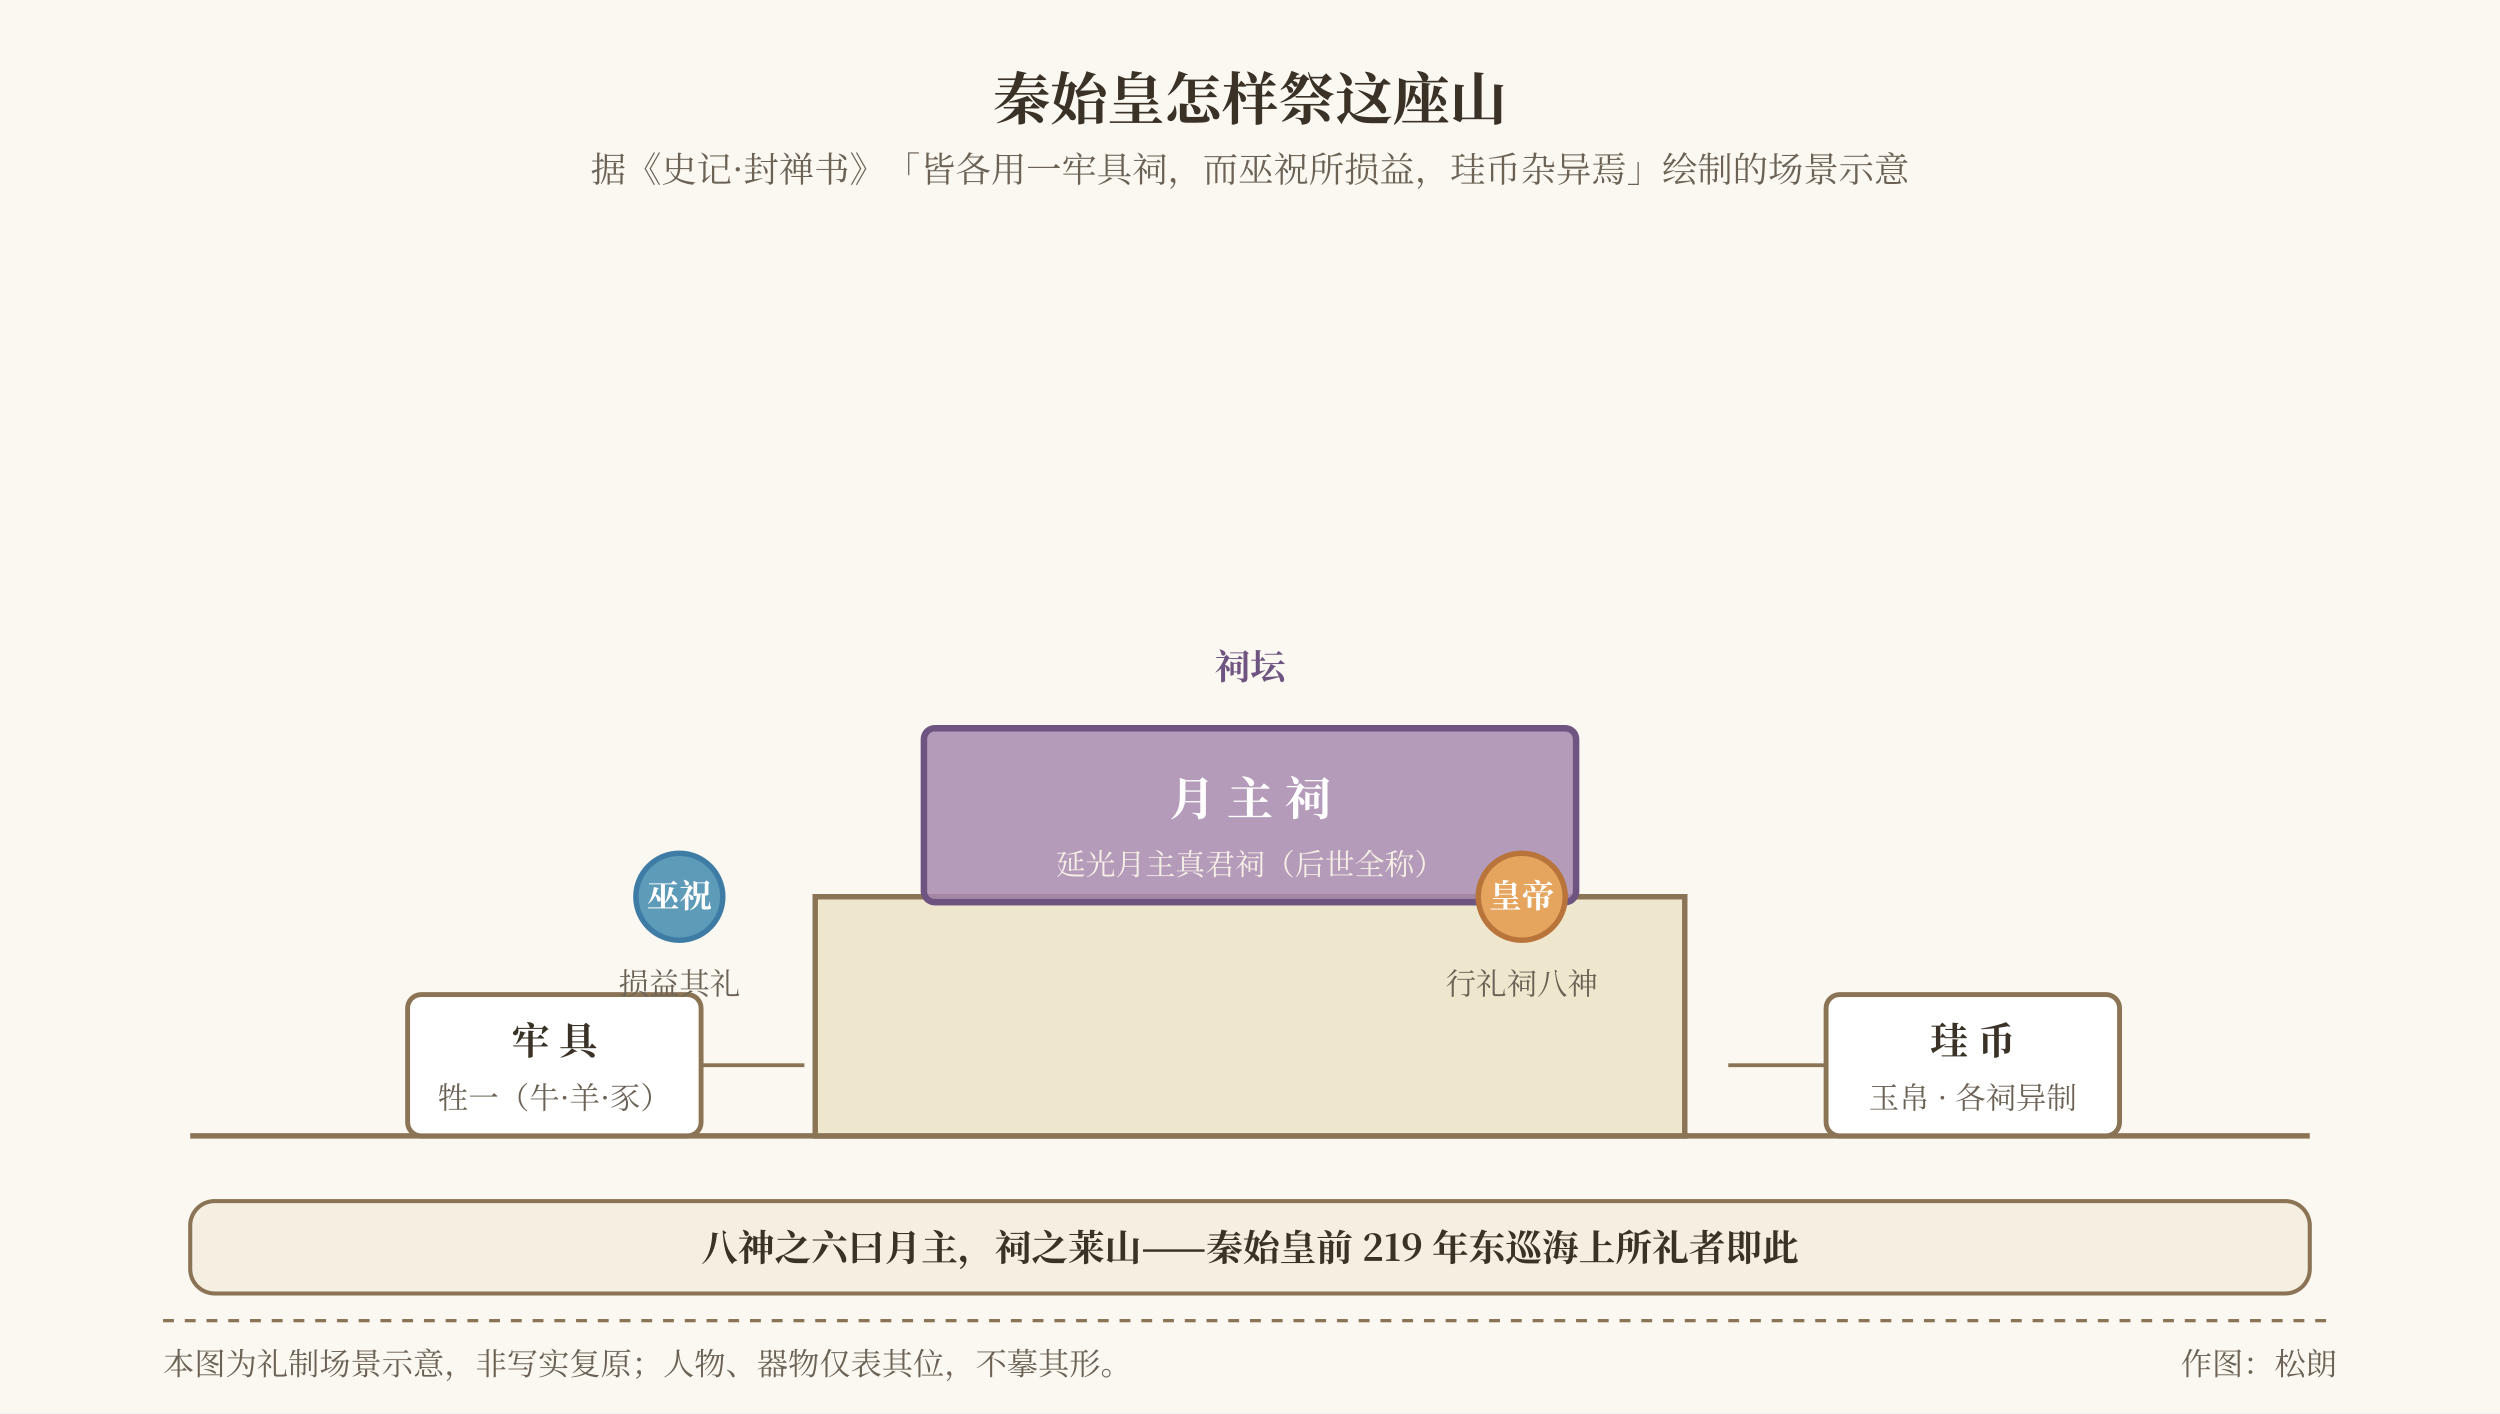
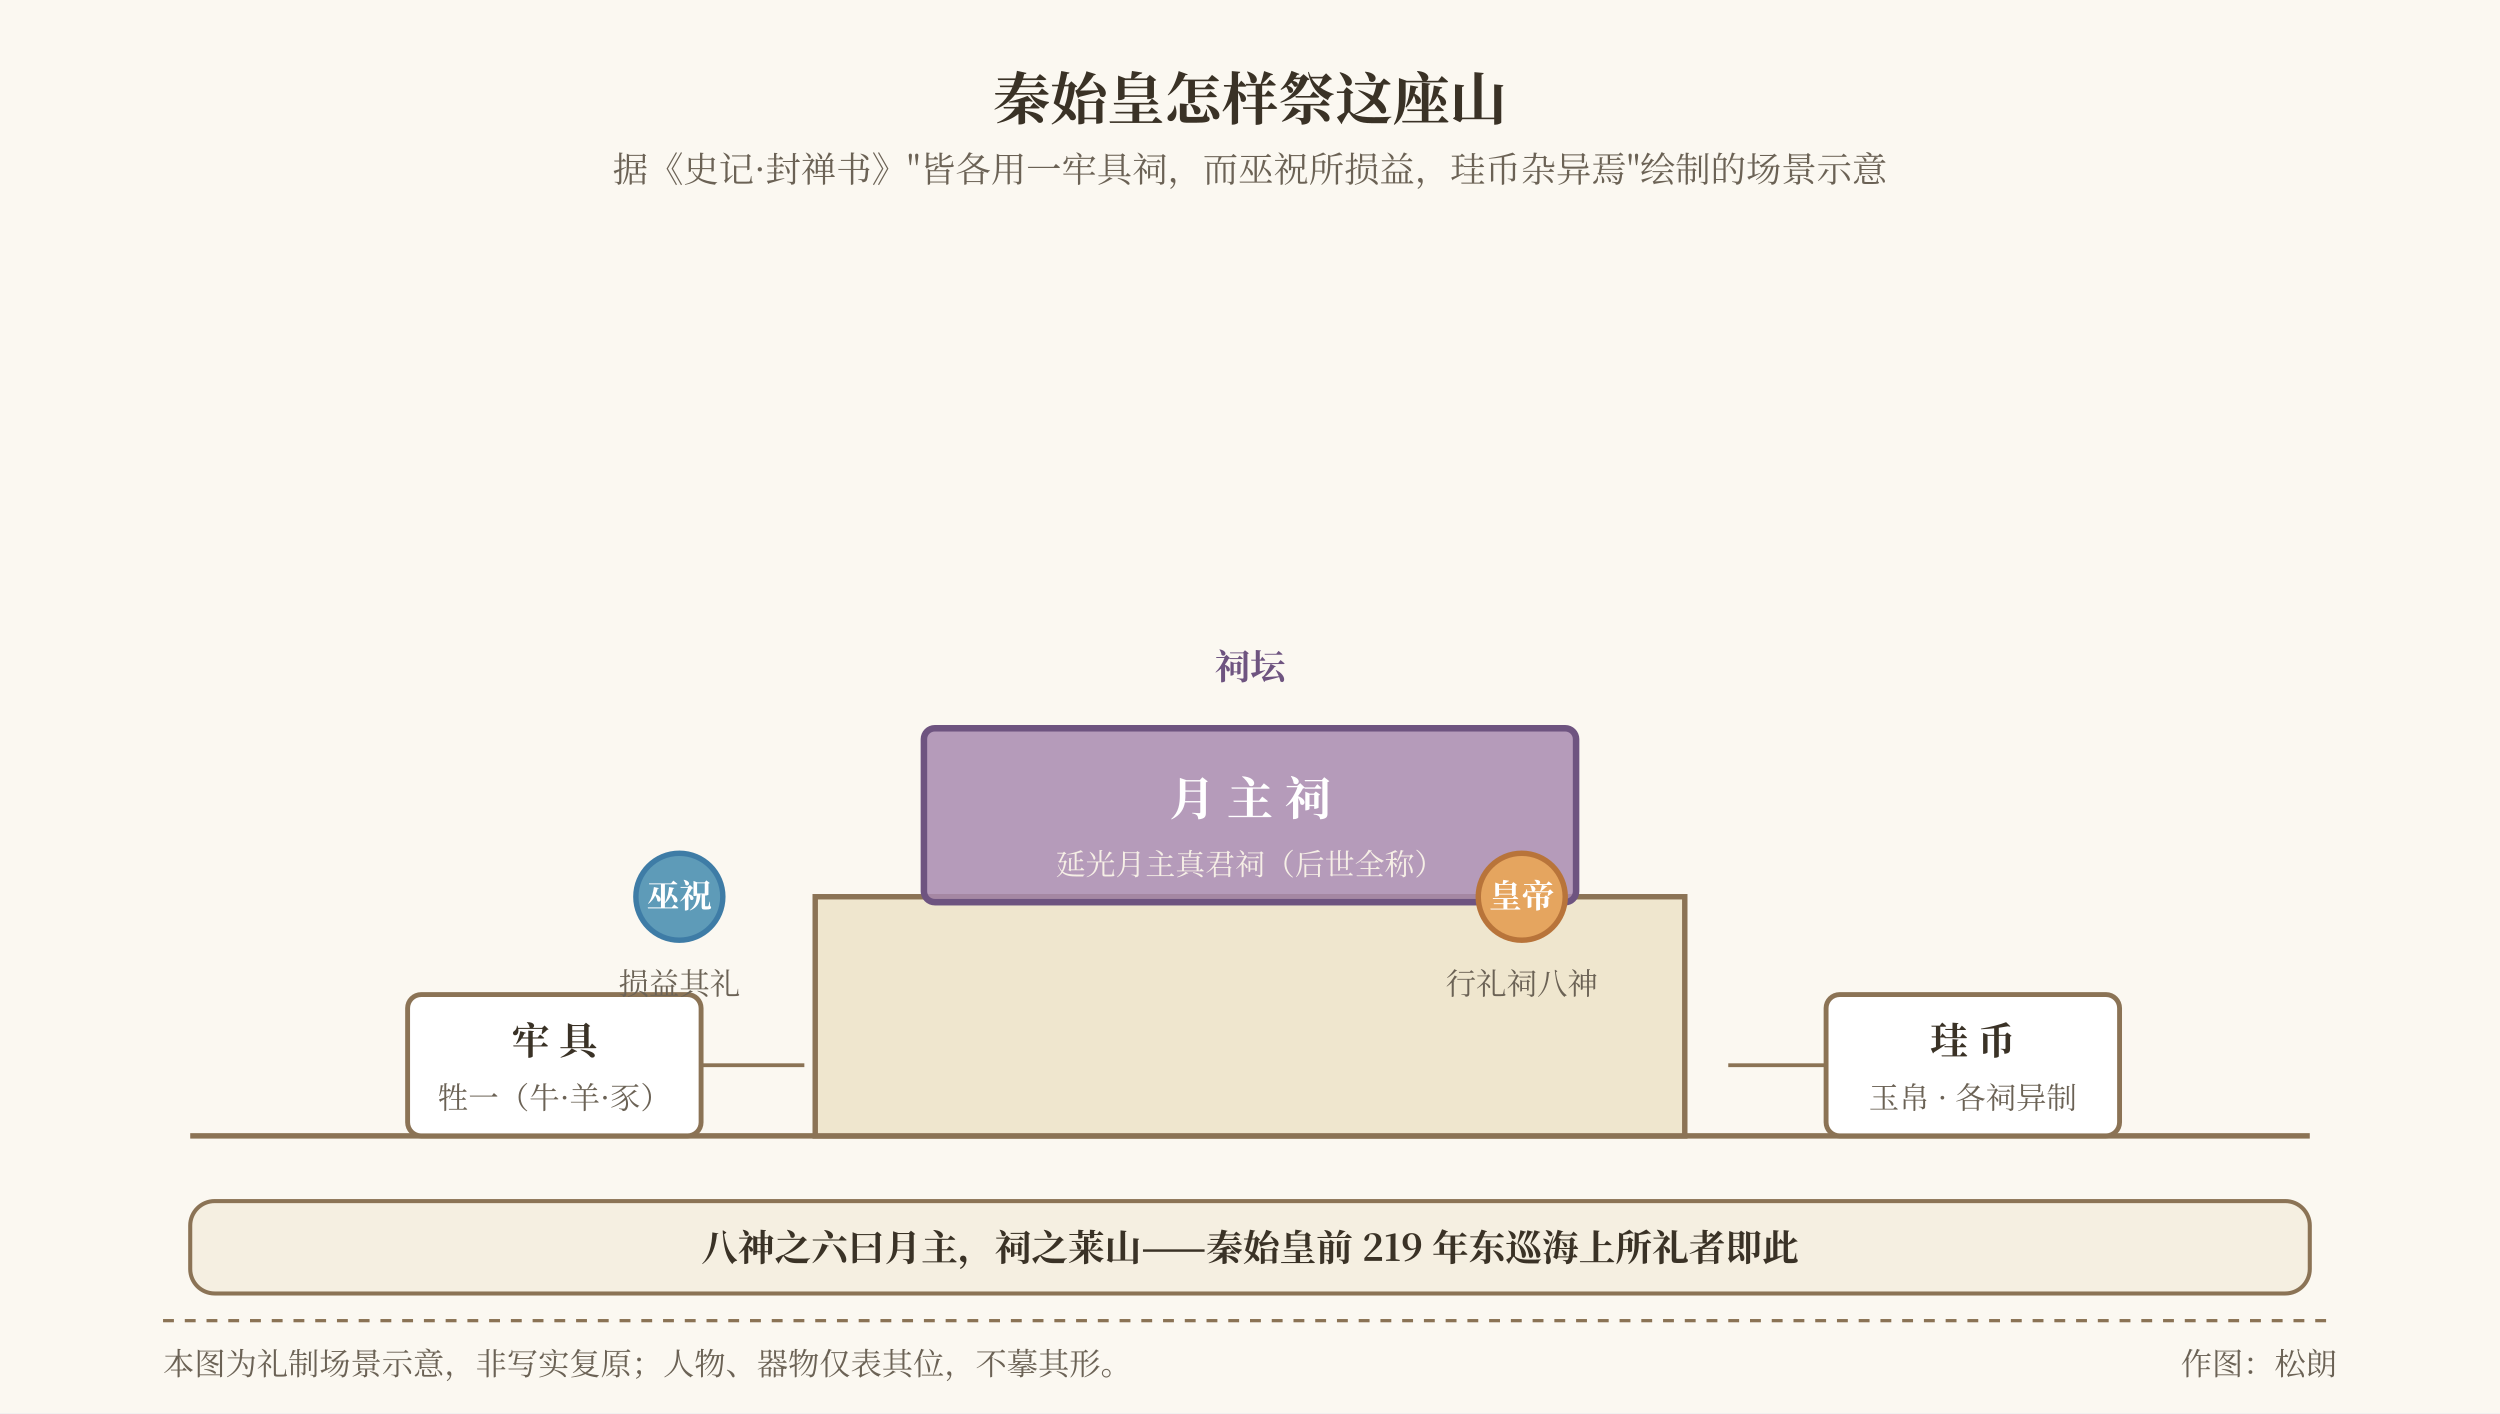
<svg xmlns="http://www.w3.org/2000/svg" viewBox="0 0 920 520" font-family="'Source Han Serif SC','Noto Serif CJK SC','Songti SC',SimSun,'宋体',serif">
  <defs>
    <marker id="ah" markerWidth="9" markerHeight="9" refX="7" refY="3.2" orient="auto">
      <path d="M0,0 L7,3.2 L0,6.4 z" fill="#8B7355" />
    </marker>
  </defs>
  <rect width="920" height="520" fill="#FBF8F1" />
  <text x="460" y="44" font-size="21" font-weight="bold" fill="#3A3226" text-anchor="middle">秦始皇怎样祭这座山</text>
-   <text x="460" y="67" font-size="13" fill="#6B6255" text-anchor="middle">据《史记·封禅书》「皆各用一牢具祠，而巫祝所损益，珪币杂异焉」绘制的场景示意</text>
+   <text x="460" y="67" font-size="13" fill="#6B6255" text-anchor="middle">据《史记·封禅书》"皆各用一牢具祠，而巫祝所损益，珪币杂异焉"绘制的场景示意</text>
  <path d="M70,418 L850,418" stroke="#8B7355" stroke-width="2.0" fill="none" />
  <path d="M300,418 L300,330 L620,330 L620,418 Z" fill="#EFE6CE" stroke="#8B7355" stroke-width="2.0" />
  <rect x="340" y="268" width="240" height="64" rx="4" fill="#A98BB0" fill-opacity="0.85" stroke="#6E5480" stroke-width="2.4" />
  <text x="460" y="300" font-size="17" font-weight="bold" fill="#FFFFFF" text-anchor="middle">月 主 祠</text>
  <text x="460" y="322" font-size="11" fill="#F6EFE6" text-anchor="middle">延光月主真君祠（后世全称）</text>
  <text x="460" y="250" font-size="13" font-weight="bold" fill="#6E5480" text-anchor="middle">祠坛</text>
  <rect x="150" y="366" width="108" height="52" rx="5" fill="#FFFFFF" stroke="#8B7355" stroke-width="1.8" />
  <text x="204" y="388" font-size="14" font-weight="bold" fill="#3A3226" text-anchor="middle">牢 具</text>
  <text x="204" y="408" font-size="11.2" fill="#6B6255" text-anchor="middle">牲一（牛·羊·豕）</text>
  <path d="M258,392 L296,392" stroke="#8B7355" stroke-width="1.4" fill="none" />
  <rect x="672" y="366" width="108" height="52" rx="5" fill="#FFFFFF" stroke="#8B7355" stroke-width="1.8" />
  <text x="726" y="388" font-size="14" font-weight="bold" fill="#3A3226" text-anchor="middle">珪 币</text>
  <text x="726" y="408" font-size="11.2" fill="#6B6255" text-anchor="middle">玉帛 · 各祠异制</text>
  <path d="M672,392 L636,392" stroke="#8B7355" stroke-width="1.4" fill="none" />
  <circle cx="250" cy="330" r="16" fill="#5E9BB8" stroke="#3E7CA6" stroke-width="2.0" />
  <text x="250" y="334" font-size="12" font-weight="bold" fill="#FFFFFF" text-anchor="middle">巫祝</text>
  <text x="250" y="366" font-size="11.2" fill="#6B6255" text-anchor="middle">损益其礼</text>
  <circle cx="560" cy="330" r="16" fill="#E5A55F" stroke="#B8743A" stroke-width="2.0" />
  <text x="560" y="334" font-size="12" font-weight="bold" fill="#FFFFFF" text-anchor="middle">皇帝</text>
  <text x="560" y="366" font-size="11.2" fill="#6B6255" text-anchor="middle">行礼祠八神</text>
  <rect x="70" y="442" width="780" height="34" rx="9" fill="#EFE6CE" fill-opacity="0.45" stroke="#8B7355" stroke-width="1.5" />
  <text x="460" y="464" font-size="13.5" font-weight="bold" fill="#3A3226" text-anchor="middle">八神之六曰月主，祠之莱山——秦始皇前 219 年东巡海上所礼者即此</text>
  <path d="M60,486 L860,486" stroke="#8B7355" stroke-width="1.2" stroke-dasharray="4 4" fill="none" />
  <text x="60" y="506" font-size="11.5" fill="#6B6255" text-anchor="start">本图为礼制场景示意，非写实复原；人物、器物仅表其位，不摹其形。</text>
  <text x="860" y="506" font-size="11.5" fill="#6B6255" text-anchor="end">作图：松朗</text>
</svg>
